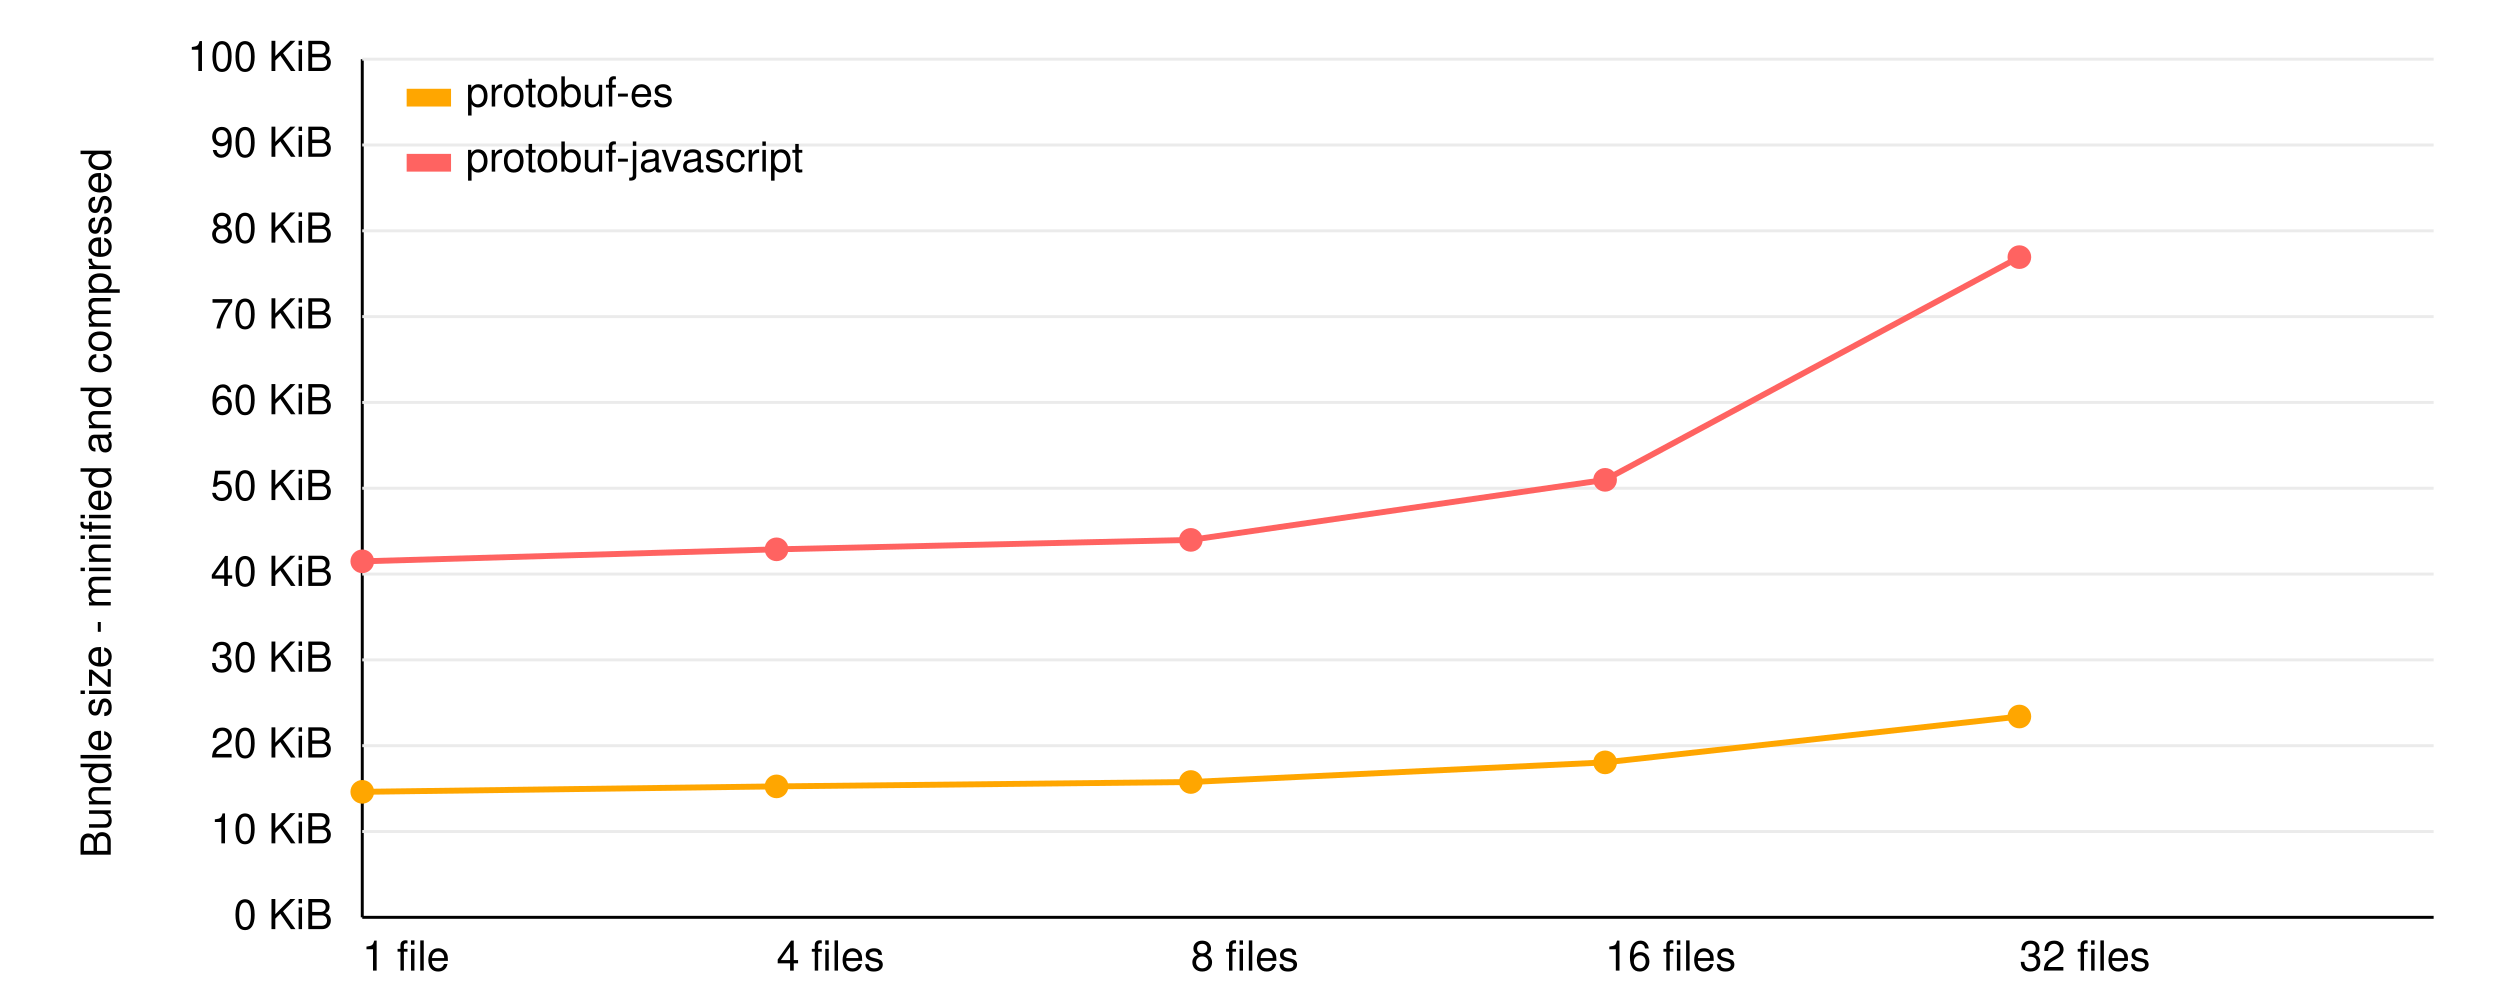
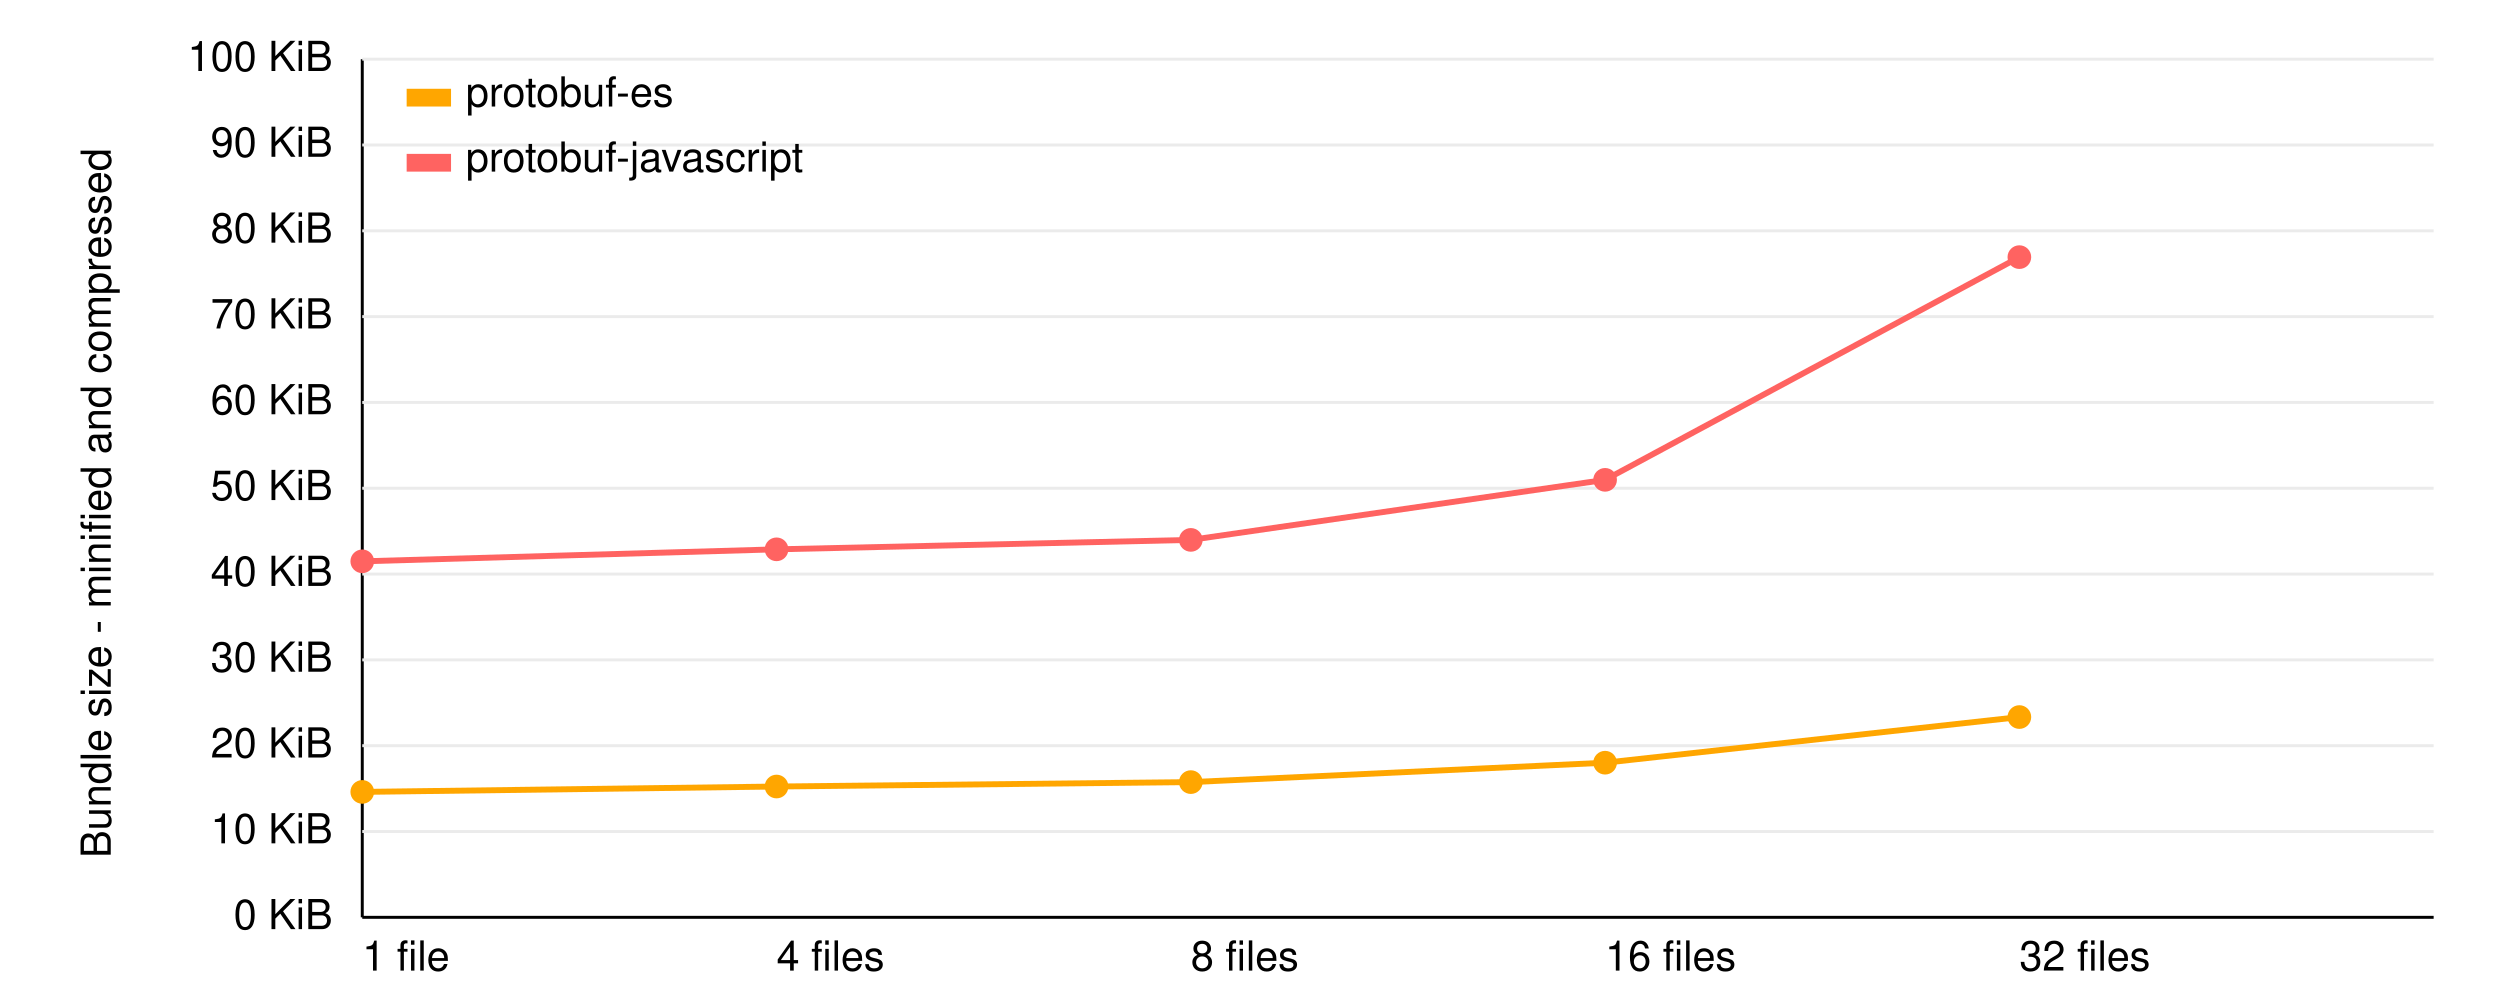
<svg xmlns="http://www.w3.org/2000/svg" version="1.1" width="820px" height="330px" viewBox="0 0 820 340" class="chart">
  <style>
      
      text {
        font: 14px Verdana, Helvetica, Arial, sans-serif;
      }
      
    </style>
  <g transform="translate(110,310)">
    <line y1="0" x2="700" stroke="black" />
    <text x="0" y="18" text-anchor="start">1 file</text>
    <text x="140" y="18" text-anchor="start">4 files</text>
    <text x="280" y="18" text-anchor="start">8 files</text>
    <text x="420" y="18" text-anchor="start">16 files</text>
    <text x="560" y="18" text-anchor="start">32 files</text>
  </g>
  <g transform="translate(110, 20)">
    <line x1="0" x2="0" y1="0" y2="290" stroke="black" />
    <g transform="rotate(-90), translate(-150,-85)">
      <text text-anchor="middle">Bundle size - minified and compressed</text>
    </g>
    <text x="-10" y="4" text-anchor="end">100 KiB</text>
    <line x1="0" x2="700" y1="0" y2="0" stroke="#ebebeb" />
    <text x="-10" y="33" text-anchor="end">90 KiB</text>
    <line x1="0" x2="700" y1="29" y2="29" stroke="#ebebeb" />
    <text x="-10" y="62" text-anchor="end">80 KiB</text>
    <line x1="0" x2="700" y1="58" y2="58" stroke="#ebebeb" />
    <text x="-10" y="91" text-anchor="end">70 KiB</text>
    <line x1="0" x2="700" y1="87" y2="87" stroke="#ebebeb" />
    <text x="-10" y="120" text-anchor="end">60 KiB</text>
    <line x1="0" x2="700" y1="116" y2="116" stroke="#ebebeb" />
    <text x="-10" y="149" text-anchor="end">50 KiB</text>
    <line x1="0" x2="700" y1="145" y2="145" stroke="#ebebeb" />
    <text x="-10" y="178" text-anchor="end">40 KiB</text>
    <line x1="0" x2="700" y1="174" y2="174" stroke="#ebebeb" />
    <text x="-10" y="207" text-anchor="end">30 KiB</text>
    <line x1="0" x2="700" y1="203" y2="203" stroke="#ebebeb" />
    <text x="-10" y="236" text-anchor="end">20 KiB</text>
    <line x1="0" x2="700" y1="232" y2="232" stroke="#ebebeb" />
    <text x="-10" y="265" text-anchor="end">10 KiB</text>
    <line x1="0" x2="700" y1="261" y2="261" stroke="#ebebeb" />
    <text x="-10" y="294" text-anchor="end">0 KiB</text>
  </g>
  <g transform="translate(110, 20)">
-     <polyline fill="none" stroke="#ffa600" stroke-width="2" points="0,247.593 140,245.752 280,244.271 420,237.636 560,222.139">
+     <polyline fill="none" stroke="#ffa600" stroke-width="2" points="0,247.616 140,245.798 280,244.305 420,237.746 560,222.32">
    </polyline>
-     <circle cx="0" cy="247.593" r="4" fill="#ffa600" />
-     <circle cx="140" cy="245.752" r="4" fill="#ffa600" />
-     <circle cx="280" cy="244.271" r="4" fill="#ffa600" />
-     <circle cx="420" cy="237.636" r="4" fill="#ffa600" />
-     <circle cx="560" cy="222.139" r="4" fill="#ffa600" />
+     <circle cx="0" cy="247.616" r="4" fill="#ffa600" />
+     <circle cx="140" cy="245.798" r="4" fill="#ffa600" />
+     <circle cx="280" cy="244.305" r="4" fill="#ffa600" />
+     <circle cx="420" cy="237.746" r="4" fill="#ffa600" />
+     <circle cx="560" cy="222.32" r="4" fill="#ffa600" />
  </g>
  <g transform="translate(110, 20)">
    <polyline fill="none" stroke="#ff6361" stroke-width="2" points="0,169.692 140,165.64 280,162.451 420,142.157 560,66.893">
    </polyline>
    <circle cx="0" cy="169.692" r="4" fill="#ff6361" />
    <circle cx="140" cy="165.64" r="4" fill="#ff6361" />
    <circle cx="280" cy="162.451" r="4" fill="#ff6361" />
    <circle cx="420" cy="142.157" r="4" fill="#ff6361" />
    <circle cx="560" cy="66.893" r="4" fill="#ff6361" />
  </g>
  <g transform="translate(125, 30)">
    <g transform="translate(0, 0)">
      <rect width="15" height="6" fill="#ffa600" />
      <text x="20" y="6">protobuf-es</text>
    </g>
    <g transform="translate(0, 22)">
      <rect width="15" height="6" fill="#ff6361" />
      <text x="20" y="6">protobuf-javascript</text>
    </g>
  </g>
</svg>
